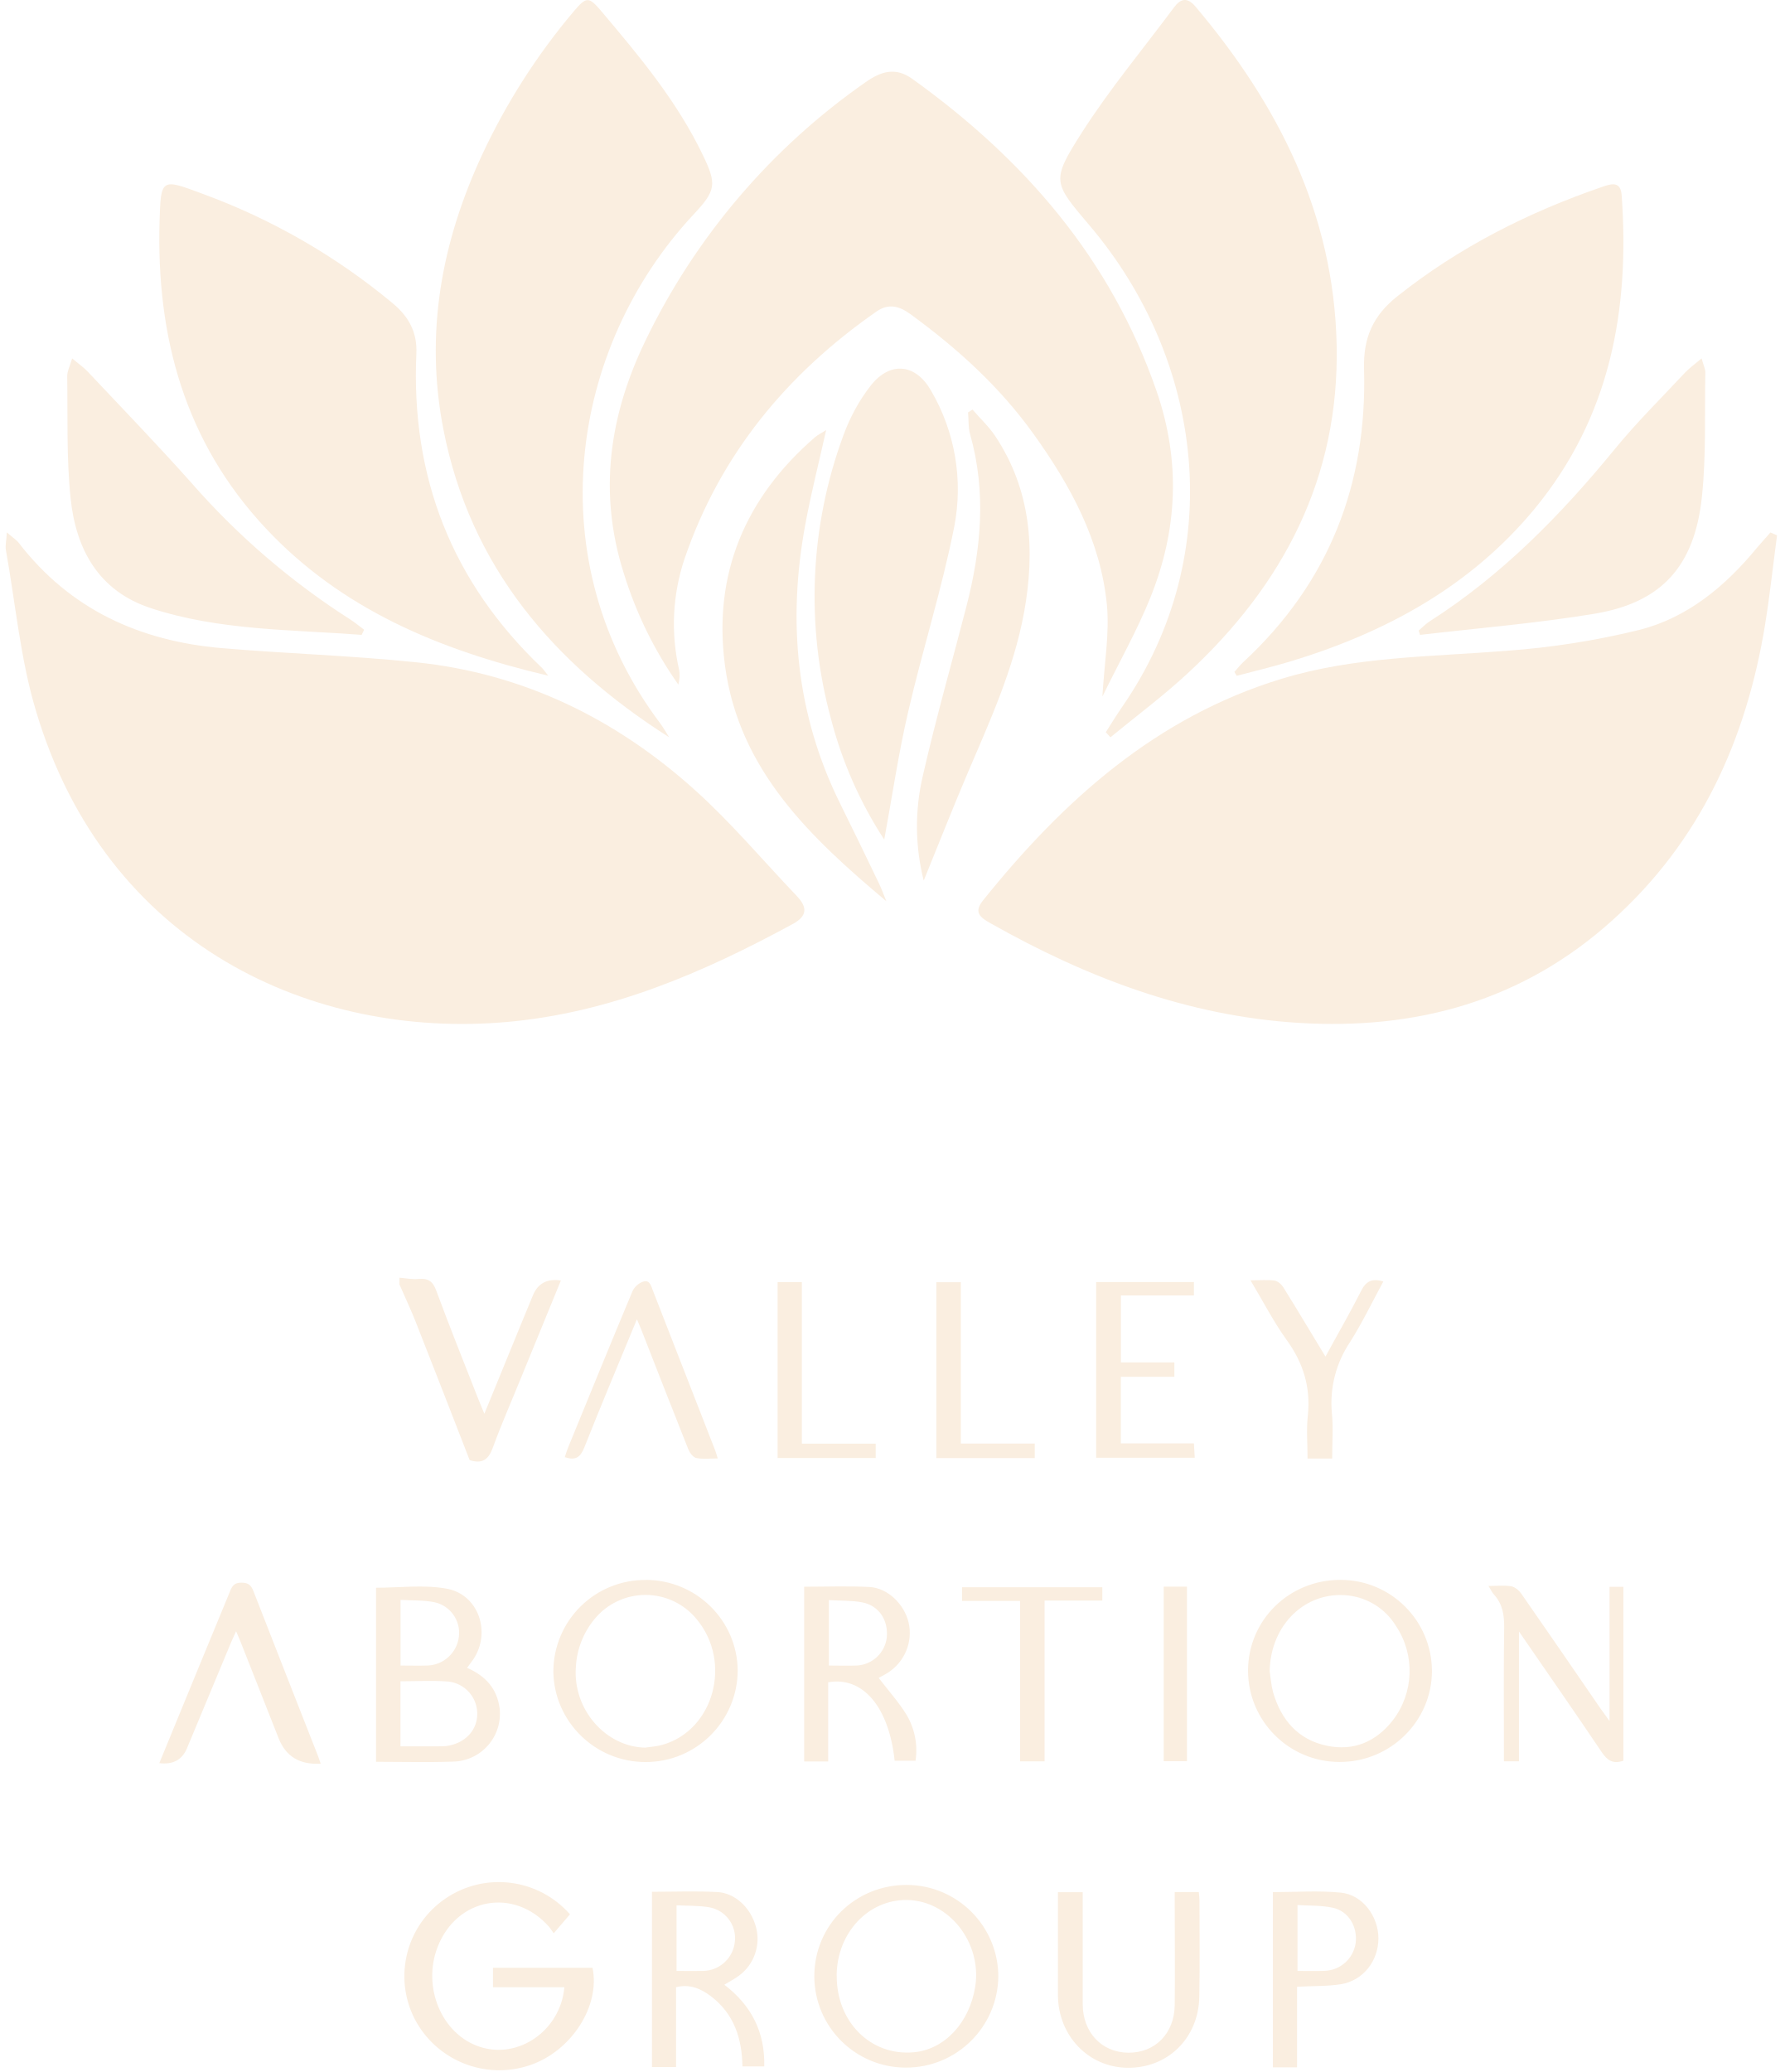
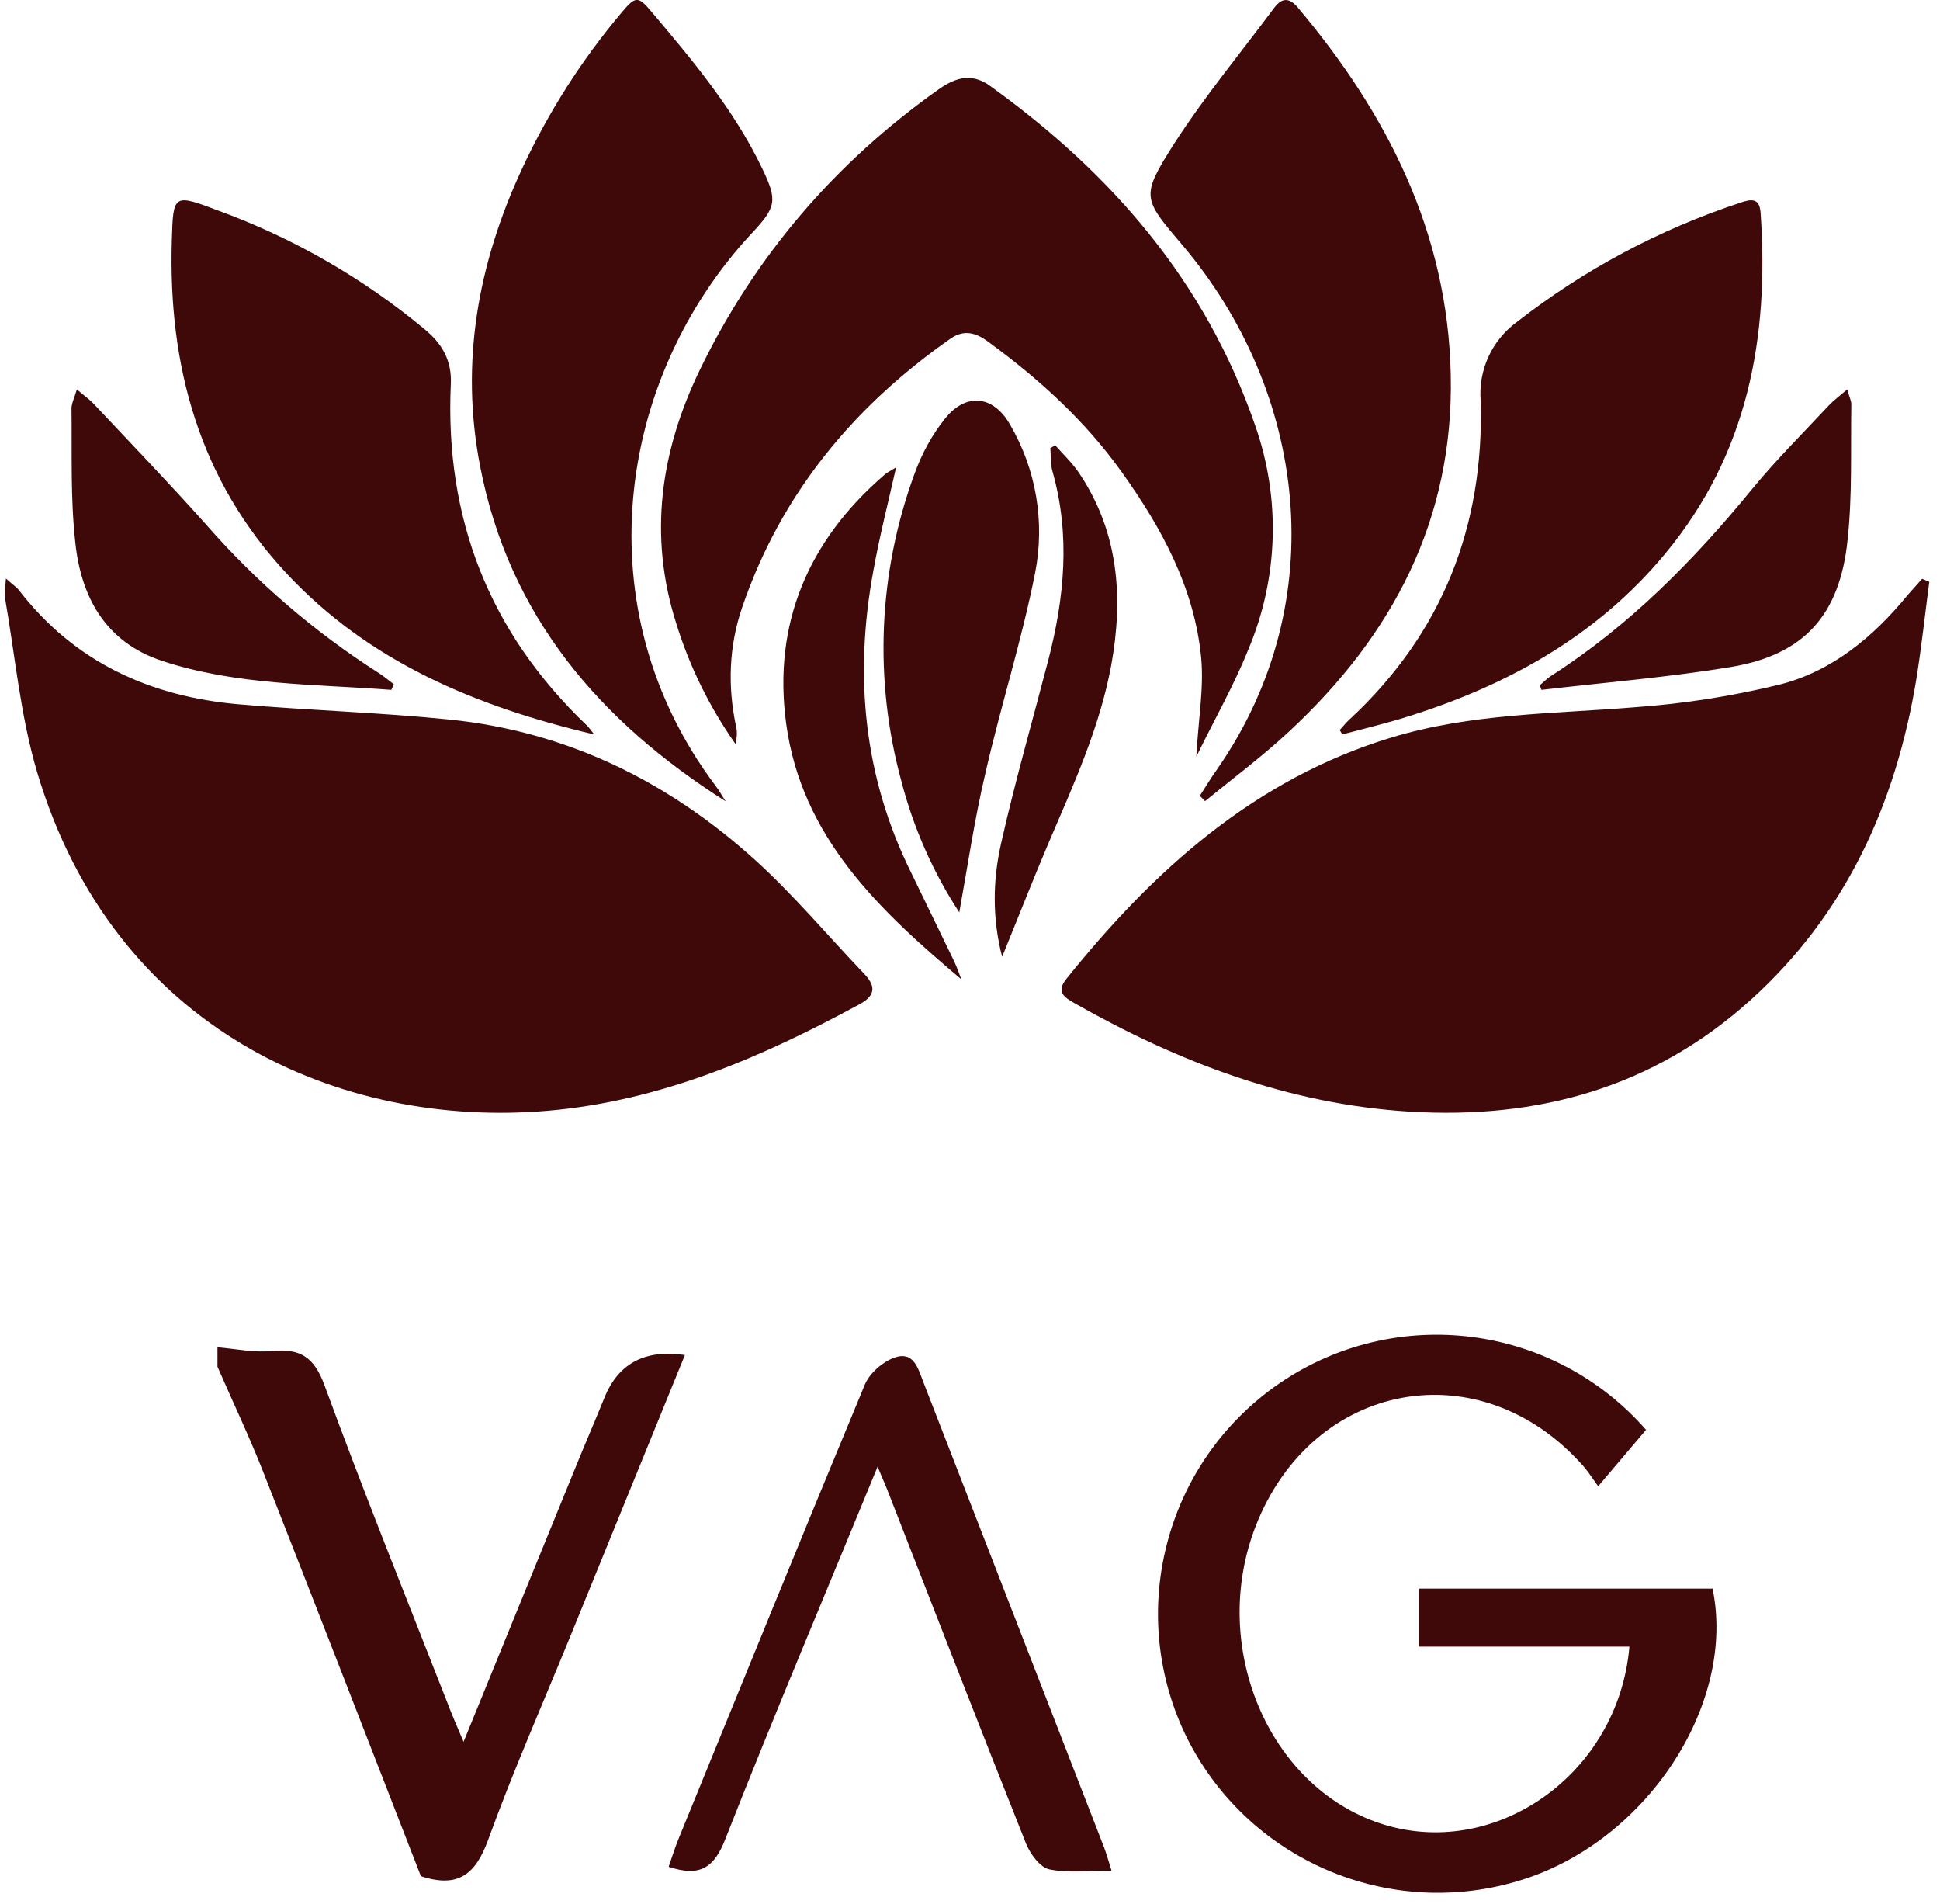
- <svg xmlns="http://www.w3.org/2000/svg" width="211" height="245" fill="none" viewBox="0 0 211 245">
-   <path fill="#FAEEE0" d="M210.15 63.3c-.47 3.54-.85 7.09-1.42 10.6-2.23 13.63-7.68 25.58-18.03 34.9-10.61 9.57-23.18 13-37.1 12.15-13.13-.8-25.1-5.36-36.46-11.78-1.16-.66-2.06-1.25-.89-2.7 9.53-11.87 20.5-21.7 35.35-26.22 8.65-2.63 17.59-2.58 26.46-3.29a94.5 94.5 0 0 0 15.82-2.48c5.67-1.44 10.15-5.15 13.89-9.7.52-.62 1.07-1.21 1.6-1.82l.78.34ZM.83 62.97c.7.61 1.13.88 1.42 1.26 6.07 7.86 14.3 11.56 23.9 12.4 7.67.66 15.39.88 23.05 1.68 12.65 1.3 23.65 6.68 33.05 15.17 4.27 3.85 8 8.3 11.98 12.47 1.26 1.32 1.26 2.36-.47 3.3-10.66 5.8-21.68 10.54-33.91 11.6-22.58 1.97-47.3-8.73-55.63-36.9C2.4 77.84 1.83 71.36.7 65.05c-.1-.5.05-1.05.11-2.1h.01ZM130.37 82.31c.23-3.92.85-7.4.53-10.79-.74-7.58-4.3-14.1-8.65-20.17-4.02-5.62-9.07-10.19-14.62-14.23-1.31-.95-2.58-1.27-4-.27-10.56 7.36-18.46 16.88-22.68 29.23a24.22 24.22 0 0 0-.65 13.07c.12.56.08 1.17-.08 1.8a46.71 46.71 0 0 1-6.46-13.19c-3.03-9.53-1.7-18.66 2.57-27.48a79.16 79.16 0 0 1 26.03-30.56c1.8-1.27 3.53-1.83 5.52-.4 13.2 9.47 23.47 21.23 28.9 36.94 2.86 8.3 2.48 16.4-.73 24.38-1.57 3.91-3.67 7.6-5.67 11.7l-.01-.03Z" />
-   <path fill="#FAEEE0" d="M130.77 86.58c.63-.98 1.24-1.99 1.91-2.96 12.7-18.33 9.58-41.12-3.78-56.9-4.35-5.14-4.63-5.28-.99-11 3.3-5.17 7.26-9.91 10.93-14.85.78-1.05 1.57-1.23 2.53-.1 9.78 11.58 16.37 24.51 16.7 40 .34 15.73-6.31 28.38-17.61 38.84-2.9 2.69-6.09 5.06-9.14 7.57l-.55-.6ZM79.12 87.17c-13.66-8.7-23.5-20.13-26.68-36.38-2.22-11.36-.24-22.13 4.58-32.5A76.08 76.08 0 0 1 67.83 1.37c1.53-1.82 1.8-1.8 3.33.01 4.48 5.3 8.92 10.62 11.95 16.94 1.68 3.48 1.57 4.2-1.1 7.05-14.73 15.79-18.4 40.94-3.95 60.14.4.53.72 1.12 1.08 1.68l-.02-.01Z" />
-   <path fill="#FAEEE0" d="M145.99 79.44c.35-.39.67-.81 1.06-1.17 10.15-9.4 14.65-21.1 14.26-34.63-.1-3.69 1.04-6.3 3.93-8.6 7.31-5.81 15.5-9.95 24.34-12.98 1.16-.4 2.09-.56 2.2 1.07.96 13.54-1.36 26.2-10.32 37.06-7.6 9.18-17.63 14.63-28.96 18.05-2.07.62-4.16 1.12-6.25 1.67l-.28-.47h.02ZM64.85 79.9c-12.98-3.05-24.5-7.9-33.43-17.44-9.58-10.23-12.94-22.64-12.55-36.28.15-5.1.19-5.1 5.04-3.28a75.92 75.92 0 0 1 22.53 12.96c1.9 1.58 2.91 3.43 2.8 5.93-.66 14.57 4.17 27 14.82 37.15.2.19.34.42.78.97h.01ZM104.57 99.28a48.33 48.33 0 0 1-6.31-14.32 54.93 54.93 0 0 1 1.46-33.43c.76-2.12 1.89-4.21 3.3-6 2.3-2.86 5.29-2.5 7.09.67a23.12 23.12 0 0 1 2.74 16.07c-1.45 7.36-3.76 14.57-5.45 21.89-1.17 5.03-1.91 10.14-2.83 15.12ZM42.77 75.07c-8.37-.64-16.86-.5-24.96-3.17-6.19-2.04-8.84-7-9.46-12.98-.5-4.77-.33-9.61-.4-14.43-.01-.57.3-1.15.58-2.11.85.71 1.42 1.1 1.88 1.6 4.1 4.36 8.26 8.66 12.23 13.12a87.4 87.4 0 0 0 18.8 16.16c.56.36 1.08.8 1.62 1.2l-.29.6ZM201.23 42.38c.24.87.45 1.26.44 1.66-.09 4.9.11 9.82-.4 14.66-.86 8.26-4.77 12.55-12.7 13.87-6.83 1.13-13.75 1.7-20.64 2.5l-.16-.51c.43-.37.84-.79 1.3-1.09 8.46-5.4 15.44-12.49 21.83-20.29 2.61-3.2 5.55-6.1 8.37-9.12.5-.53 1.11-.96 1.96-1.68Z" />
-   <path fill="#FAEEE0" d="M104.8 106.55c-8.92-7.5-17.4-15.45-19.06-27.82-1.46-10.86 2.42-19.92 10.64-27.03.35-.3.79-.5 1.32-.85-.86 3.87-1.8 7.52-2.48 11.24-2.1 11.4-1.06 22.42 4.12 32.9 1.57 3.16 3.1 6.33 4.63 9.52.32.66.56 1.36.84 2.04ZM109.24 104.13a26.09 26.09 0 0 1-.12-12.34c1.52-6.7 3.42-13.32 5.14-19.98 1.76-6.78 2.42-13.59.46-20.47-.23-.81-.16-1.71-.24-2.58.18-.1.35-.22.53-.33.9 1.05 1.93 2 2.69 3.14 4.24 6.39 4.75 13.48 3.4 20.87-1.25 6.78-4.1 12.95-6.76 19.19-1.73 4.07-3.35 8.2-5.1 12.49ZM47.24 151.08c.74.06 1.5.22 2.23.15 1.15-.11 1.71.25 2.13 1.4 1.6 4.34 3.33 8.63 5.02 12.94l.66 1.6 4.58-11.19 1.17-2.83c.58-1.4 1.68-1.99 3.3-1.74l-4.7 11.47c-1.12 2.77-2.33 5.5-3.35 8.3-.5 1.37-1.2 1.96-2.74 1.47-2.1-5.42-4.25-10.94-6.42-16.45-.58-1.45-1.25-2.88-1.88-4.32v-.8ZM129.62 151.59h11.57v1.59h-8.63v7.91h6.32v1.71h-6.33v7.87h8.64l.1 1.7h-11.66V151.6h-.01ZM75.32 156c-2.15 5.21-4.25 10.17-6.23 15.18-.47 1.16-1.04 1.54-2.3 1.12.14-.42.26-.83.43-1.23 2.51-6.13 5.02-12.28 7.58-18.4.2-.46.71-.93 1.19-1.1.83-.32 1 .45 1.22 1.03l7.37 18.91c.1.25.16.5.3.94-.9 0-1.75.11-2.54-.05-.38-.08-.78-.63-.95-1.05-1.9-4.76-3.75-9.53-5.62-14.3l-.45-1.05ZM157.56 172.46h-2.93c0-1.7-.15-3.4.03-5.05.36-3.36-.53-6.25-2.51-8.98-1.55-2.15-2.77-4.55-4.27-7.04 1.11 0 2-.09 2.85.03.39.06.83.46 1.05.82 1.65 2.65 3.24 5.32 4.97 8.17 1.46-2.69 2.9-5.17 4.2-7.74.58-1.17 1.3-1.56 2.64-1.14-1.3 2.4-2.48 4.85-3.92 7.14a12.9 12.9 0 0 0-2.16 8.46c.17 1.72.03 3.47.03 5.34l.02-.01ZM110.73 172.4v-20.79h2.9v19.08h8.74v1.72h-11.65ZM94.83 170.7h8.73v1.7h-11.6v-20.8h2.87v19.1ZM55.23 197.21c2.23.96 3.54 2.5 3.85 4.74a5.66 5.66 0 0 1-5.51 6.35c-2.99.1-6 .02-9.1.02v-20.58c2.75 0 5.6-.38 8.31.1 3.83.67 5.35 5.2 3.17 8.4l-.71.97Zm-7.88 9.28h4.48c.31 0 .63 0 .94-.03 2.22-.3 3.7-1.87 3.67-3.86a3.83 3.83 0 0 0-3.45-3.77c-1.86-.14-3.72-.03-5.63-.03v7.7-.01Zm.01-9.55c1.1 0 2.11.03 3.13 0a3.87 3.87 0 0 0 3.78-3.44 3.7 3.7 0 0 0-2.9-4.05c-1.28-.25-2.63-.2-4-.27v7.77ZM76.35 186.81c5.98 0 10.83 4.78 10.89 10.7a10.88 10.88 0 0 1-10.91 10.84c-5.96 0-10.84-4.81-10.89-10.73a10.84 10.84 0 0 1 10.91-10.8Zm-.01 19.83c.66-.1 1.33-.14 1.97-.32 6.12-1.71 8.32-9.8 4.06-14.88a7.8 7.8 0 0 0-12.05-.01 9.67 9.67 0 0 0-2.22 5.72c-.36 4.97 3.52 9.42 8.24 9.5ZM169.34 197.57c0 5.95-4.92 10.8-10.95 10.77a10.82 10.82 0 0 1-10.8-10.78c0-5.99 4.86-10.77 10.94-10.75a10.81 10.81 0 0 1 10.81 10.76Zm-19.19.04c.13.83.18 1.67.4 2.47.94 3.26 2.93 5.62 6.36 6.34 3.16.67 5.82-.47 7.8-3a9.58 9.58 0 0 0 .37-11.17 7.64 7.64 0 0 0-5.67-3.6c-5.06-.54-9.17 3.5-9.26 8.96ZM105.8 208.2c-.67-6.36-3.76-10.01-7.86-9.28v9.36H95.1v-20.66c2.6 0 5.16-.1 7.7.03 2.17.1 4.14 2.03 4.65 4.2.53 2.3-.47 4.7-2.51 5.98-.37.23-.77.43-1.03.57 1.11 1.46 2.36 2.83 3.3 4.37a8.22 8.22 0 0 1 1.06 5.43h-2.47Zm-7.78-19v7.74c1.13 0 2.2.04 3.26 0a3.76 3.76 0 0 0 3.59-3.32c.2-2.03-.92-3.77-2.9-4.15-1.24-.24-2.54-.18-3.95-.27ZM190.34 203.52v-15.89h1.64v20.56c-1.2.43-1.9-.02-2.56-1.01-3.15-4.68-6.37-9.3-9.79-14.27v15.35h-1.78v-1.44c0-4.78-.04-9.57.03-14.35.02-1.48-.18-2.8-1.2-3.92-.23-.24-.37-.57-.65-1.02 1.02 0 1.88-.1 2.69.04.44.08.91.48 1.18.86 3.15 4.52 6.26 9.06 9.38 13.6l1.07 1.48v.01ZM37.91 208.54c-2.46.15-4.11-.85-4.96-3l-4.43-11.23c-.15-.4-.33-.78-.6-1.43l-.55 1.22-5.25 12.6c-.57 1.39-1.67 1.98-3.28 1.78l4.59-11.17 3.74-9.07c.26-.66.5-1.12 1.4-1.1.84 0 1.15.34 1.42 1.05 2.53 6.5 5.09 13 7.64 19.5l.29.84v.01ZM123.53 208.27h-2.9V189.3h-6.86v-1.62h16.59v1.58h-6.83v19ZM140.37 208.25h-2.75v-20.64h2.75v20.64ZM67.4 226.36l-1.92 2.24c-.21-.3-.37-.55-.56-.78-4.13-4.67-10.9-3.44-13.17 2.4-1.85 4.76.5 10.34 4.99 11.8 4.57 1.51 9.55-1.92 10-7.04H58.3v-2.3h11.77c.94 4.5-2.48 9.83-7.36 11.5a11.28 11.28 0 0 1-13.69-5.49 11.1 11.1 0 0 1 3.66-14.2 11.2 11.2 0 0 1 14.72 1.86ZM96.3 233.68c0-6.03 4.84-10.81 10.93-10.8a10.86 10.86 0 0 1 10.83 10.8 10.9 10.9 0 0 1-10.96 10.8 10.82 10.82 0 0 1-10.8-10.8Zm2.65-.08c-.04 5.47 4.02 9.52 9.09 9.07 3.65-.32 6.61-3.48 7.29-7.77.81-5.19-3.1-10.16-8.05-10.24-4.6-.07-8.31 3.9-8.34 8.94ZM77.1 223.69c2.61 0 5.16-.1 7.7.03 2.15.1 3.99 1.88 4.59 4.1a5.4 5.4 0 0 1-2.01 5.8c-.5.37-1.05.65-1.72 1.06 3.18 2.43 4.82 5.59 4.72 9.66H87.8c-.05-3.3-.99-6.22-3.73-8.3-1.17-.88-2.45-1.47-4.12-1.07v9.44H77.1V223.7Zm2.91 9.36c1.12 0 2.15.02 3.17 0a3.84 3.84 0 0 0 3.73-3.52 3.7 3.7 0 0 0-3-4c-1.24-.22-2.55-.17-3.9-.24v7.76ZM138.93 223.72h2.84c.03.35.08.7.08 1.03 0 3.78.05 7.56-.02 11.34-.09 4.91-3.73 8.47-8.5 8.41-4.62-.05-8.2-3.8-8.22-8.59v-12.17h2.93v13.24c.01 3.34 2.24 5.7 5.38 5.74 3.17.03 5.46-2.27 5.5-5.62.04-3.96 0-7.92 0-11.87v-1.5ZM153.38 244.45h-2.85v-20.72c2.7 0 5.39-.2 8.03.06 2.57.25 4.44 2.78 4.45 5.4 0 2.67-1.8 5-4.43 5.43-1.66.26-3.37.2-5.19.3v9.52Zm.05-11.4c1.13 0 2.19.03 3.24-.01a3.84 3.84 0 0 0 3.65-3.29c.24-1.93-.84-3.77-2.7-4.17-1.35-.3-2.78-.23-4.18-.32v7.79Z" />
+ <svg xmlns="http://www.w3.org/2000/svg" width="105" height="103" fill="none" viewBox="0 0 105 103">
+   <path fill="#3F0909" d="M104.42 31.48c-.23 1.76-.42 3.52-.7 5.27-1.12 6.78-3.83 12.72-8.97 17.36-5.28 4.76-11.53 6.46-18.45 6.04-6.53-.4-12.48-2.66-18.13-5.86-.58-.33-1.03-.62-.44-1.34 4.74-5.9 10.2-10.8 17.57-13.04 4.3-1.31 8.75-1.28 13.17-1.64a47 47 0 0 0 7.86-1.23c2.82-.72 5.05-2.56 6.9-4.82l.8-.9.39.16ZM.33 31.31c.34.31.56.45.7.63 3.02 3.91 7.11 5.75 11.89 6.17 3.81.33 7.65.44 11.46.83 6.3.65 11.76 3.33 16.44 7.55 2.12 1.91 3.97 4.13 5.95 6.2.63.66.63 1.17-.23 1.64-5.3 2.88-10.78 5.24-16.86 5.77C18.45 61.08 6.15 55.76 2 41.75 1.1 38.7.82 35.49.27 32.35c-.05-.25.02-.52.05-1.04ZM64.75 40.93c.1-1.95.42-3.68.26-5.36-.37-3.77-2.14-7.01-4.3-10.03-2-2.8-4.51-5.07-7.27-7.08-.65-.47-1.28-.63-1.99-.14-5.25 3.67-9.18 8.4-11.28 14.54-.72 2.1-.8 4.3-.32 6.5.06.28.03.58-.04.9a23.23 23.23 0 0 1-3.22-6.56c-1.5-4.74-.84-9.28 1.28-13.67 3-6.2 7.35-11.24 12.94-15.2.9-.63 1.76-.9 2.75-.2 6.56 4.71 11.67 10.56 14.37 18.38a16.8 16.8 0 0 1-.36 12.12c-.78 1.95-1.83 3.78-2.82 5.81Z" />
+   <path fill="#3F0909" d="M64.94 43.06c.32-.5.62-1 .96-1.47 6.31-9.12 4.76-20.45-1.88-28.3-2.17-2.56-2.3-2.63-.5-5.47 1.65-2.57 3.61-4.93 5.44-7.39.39-.52.78-.6 1.26-.05 4.86 5.76 8.14 12.2 8.3 19.9.17 7.82-3.14 14.1-8.76 19.31-1.44 1.34-3.02 2.52-4.54 3.76l-.28-.29ZM39.26 43.35c-6.8-4.32-11.7-10-13.27-18.1-1.1-5.64-.12-11 2.28-16.15A37.84 37.84 0 0 1 33.65.67c.76-.9.89-.9 1.65.01 2.23 2.64 4.44 5.28 5.95 8.43.83 1.73.78 2.08-.55 3.5-7.33 7.85-9.16 20.36-1.97 29.91.2.26.36.56.54.83h-.01Z" />
+   <path fill="#3F0909" d="M72.51 39.5c.18-.19.34-.4.53-.57 5.05-4.68 7.29-10.5 7.1-17.23a4.8 4.8 0 0 1 1.95-4.27 39.97 39.97 0 0 1 12.1-6.46c.58-.2 1.04-.28 1.1.54.47 6.73-.68 13.03-5.14 18.42-3.77 4.57-8.77 7.28-14.4 8.98-1.03.3-2.07.56-3.1.83l-.14-.24ZM32.16 39.74c-6.45-1.52-12.18-3.94-16.62-8.68C10.78 25.97 9.1 19.8 9.3 13.02c.07-2.53.09-2.54 2.5-1.63A37.76 37.76 0 0 1 23 17.83c.95.79 1.46 1.7 1.4 2.95-.33 7.25 2.07 13.43 7.37 18.48.1.09.17.2.39.48ZM51.92 49.37a24.03 24.03 0 0 1-3.14-7.12 27.32 27.32 0 0 1 .72-16.62c.38-1.06.94-2.1 1.65-2.98 1.14-1.43 2.63-1.25 3.52.33a11.5 11.5 0 0 1 1.36 7.99c-.72 3.66-1.87 7.24-2.7 10.88-.59 2.5-.96 5.04-1.41 7.52ZM21.18 37.33c-4.16-.32-8.38-.24-12.41-1.57-3.08-1.02-4.4-3.48-4.7-6.46-.26-2.37-.17-4.78-.2-7.17-.01-.29.15-.58.29-1.06.42.36.7.55.93.8 2.04 2.17 4.1 4.31 6.08 6.53a43.46 43.46 0 0 0 9.35 8.03c.28.18.54.4.8.6l-.14.3ZM99.98 21.07c.12.44.23.63.22.83-.04 2.43.06 4.88-.2 7.3-.42 4.1-2.37 6.23-6.31 6.89-3.4.56-6.84.84-10.26 1.24l-.09-.25c.22-.18.42-.4.66-.54 4.2-2.7 7.67-6.21 10.85-10.1 1.3-1.58 2.76-3.03 4.16-4.53.25-.26.55-.48.97-.84Z" />
+   <path fill="#3F0909" d="M52.03 52.99c-4.43-3.73-8.65-7.69-9.48-13.84-.73-5.4 1.2-9.9 5.3-13.44.16-.15.38-.25.65-.42-.43 1.92-.9 3.74-1.23 5.59-1.05 5.67-.53 11.15 2.05 16.35l2.3 4.74c.16.33.28.68.41 1.02ZM54.24 51.78c-.54-2.09-.51-4.14-.06-6.13.75-3.34 1.7-6.63 2.56-9.94.87-3.37 1.2-6.75.23-10.18-.12-.4-.09-.85-.12-1.28l.26-.16c.45.51.96.99 1.33 1.56 2.11 3.17 2.37 6.7 1.7 10.37-.63 3.38-2.04 6.44-3.37 9.55-.86 2.02-1.66 4.07-2.53 6.2v.01ZM11.77 72.9c1 .09 1.99.3 2.96.2 1.53-.14 2.27.33 2.83 1.85 2.12 5.78 4.42 11.48 6.66 17.2.22.59.48 1.18.87 2.1l6.06-14.85c.51-1.26 1.05-2.5 1.56-3.76.75-1.87 2.21-2.64 4.36-2.32l-6.21 15.24c-1.5 3.67-3.1 7.3-4.45 11.02-.67 1.82-1.6 2.61-3.63 1.94-2.8-7.19-5.64-14.53-8.52-21.84-.76-1.94-1.66-3.82-2.49-5.73v-1.07.03ZM47.5 79.36c-2.84 6.92-5.63 13.51-8.25 20.17-.6 1.54-1.38 2.05-3.06 1.48.19-.55.36-1.1.58-1.62 3.33-8.15 6.64-16.3 10.03-24.45.25-.62.95-1.23 1.58-1.47 1.1-.4 1.31.6 1.62 1.38l9.76 25.12c.12.32.22.67.4 1.25-1.2 0-2.33.14-3.37-.07-.5-.11-1.03-.83-1.26-1.4-2.52-6.32-4.97-12.65-7.45-18.99-.14-.38-.32-.75-.58-1.4ZM89.08 77.38l-2.58 3.04c-.3-.4-.51-.75-.78-1.06-5.57-6.35-14.7-4.67-17.77 3.25-2.5 6.47.68 14.04 6.74 16.05 6.17 2.05 12.9-2.61 13.5-9.56h-11.4v-3.14h15.9c1.27 6.1-3.35 13.35-9.93 15.63a15.18 15.18 0 0 1-18.47-7.46 15.13 15.13 0 0 1 4.95-19.27 15.06 15.06 0 0 1 19.86 2.52h-.02Z" />
</svg>
